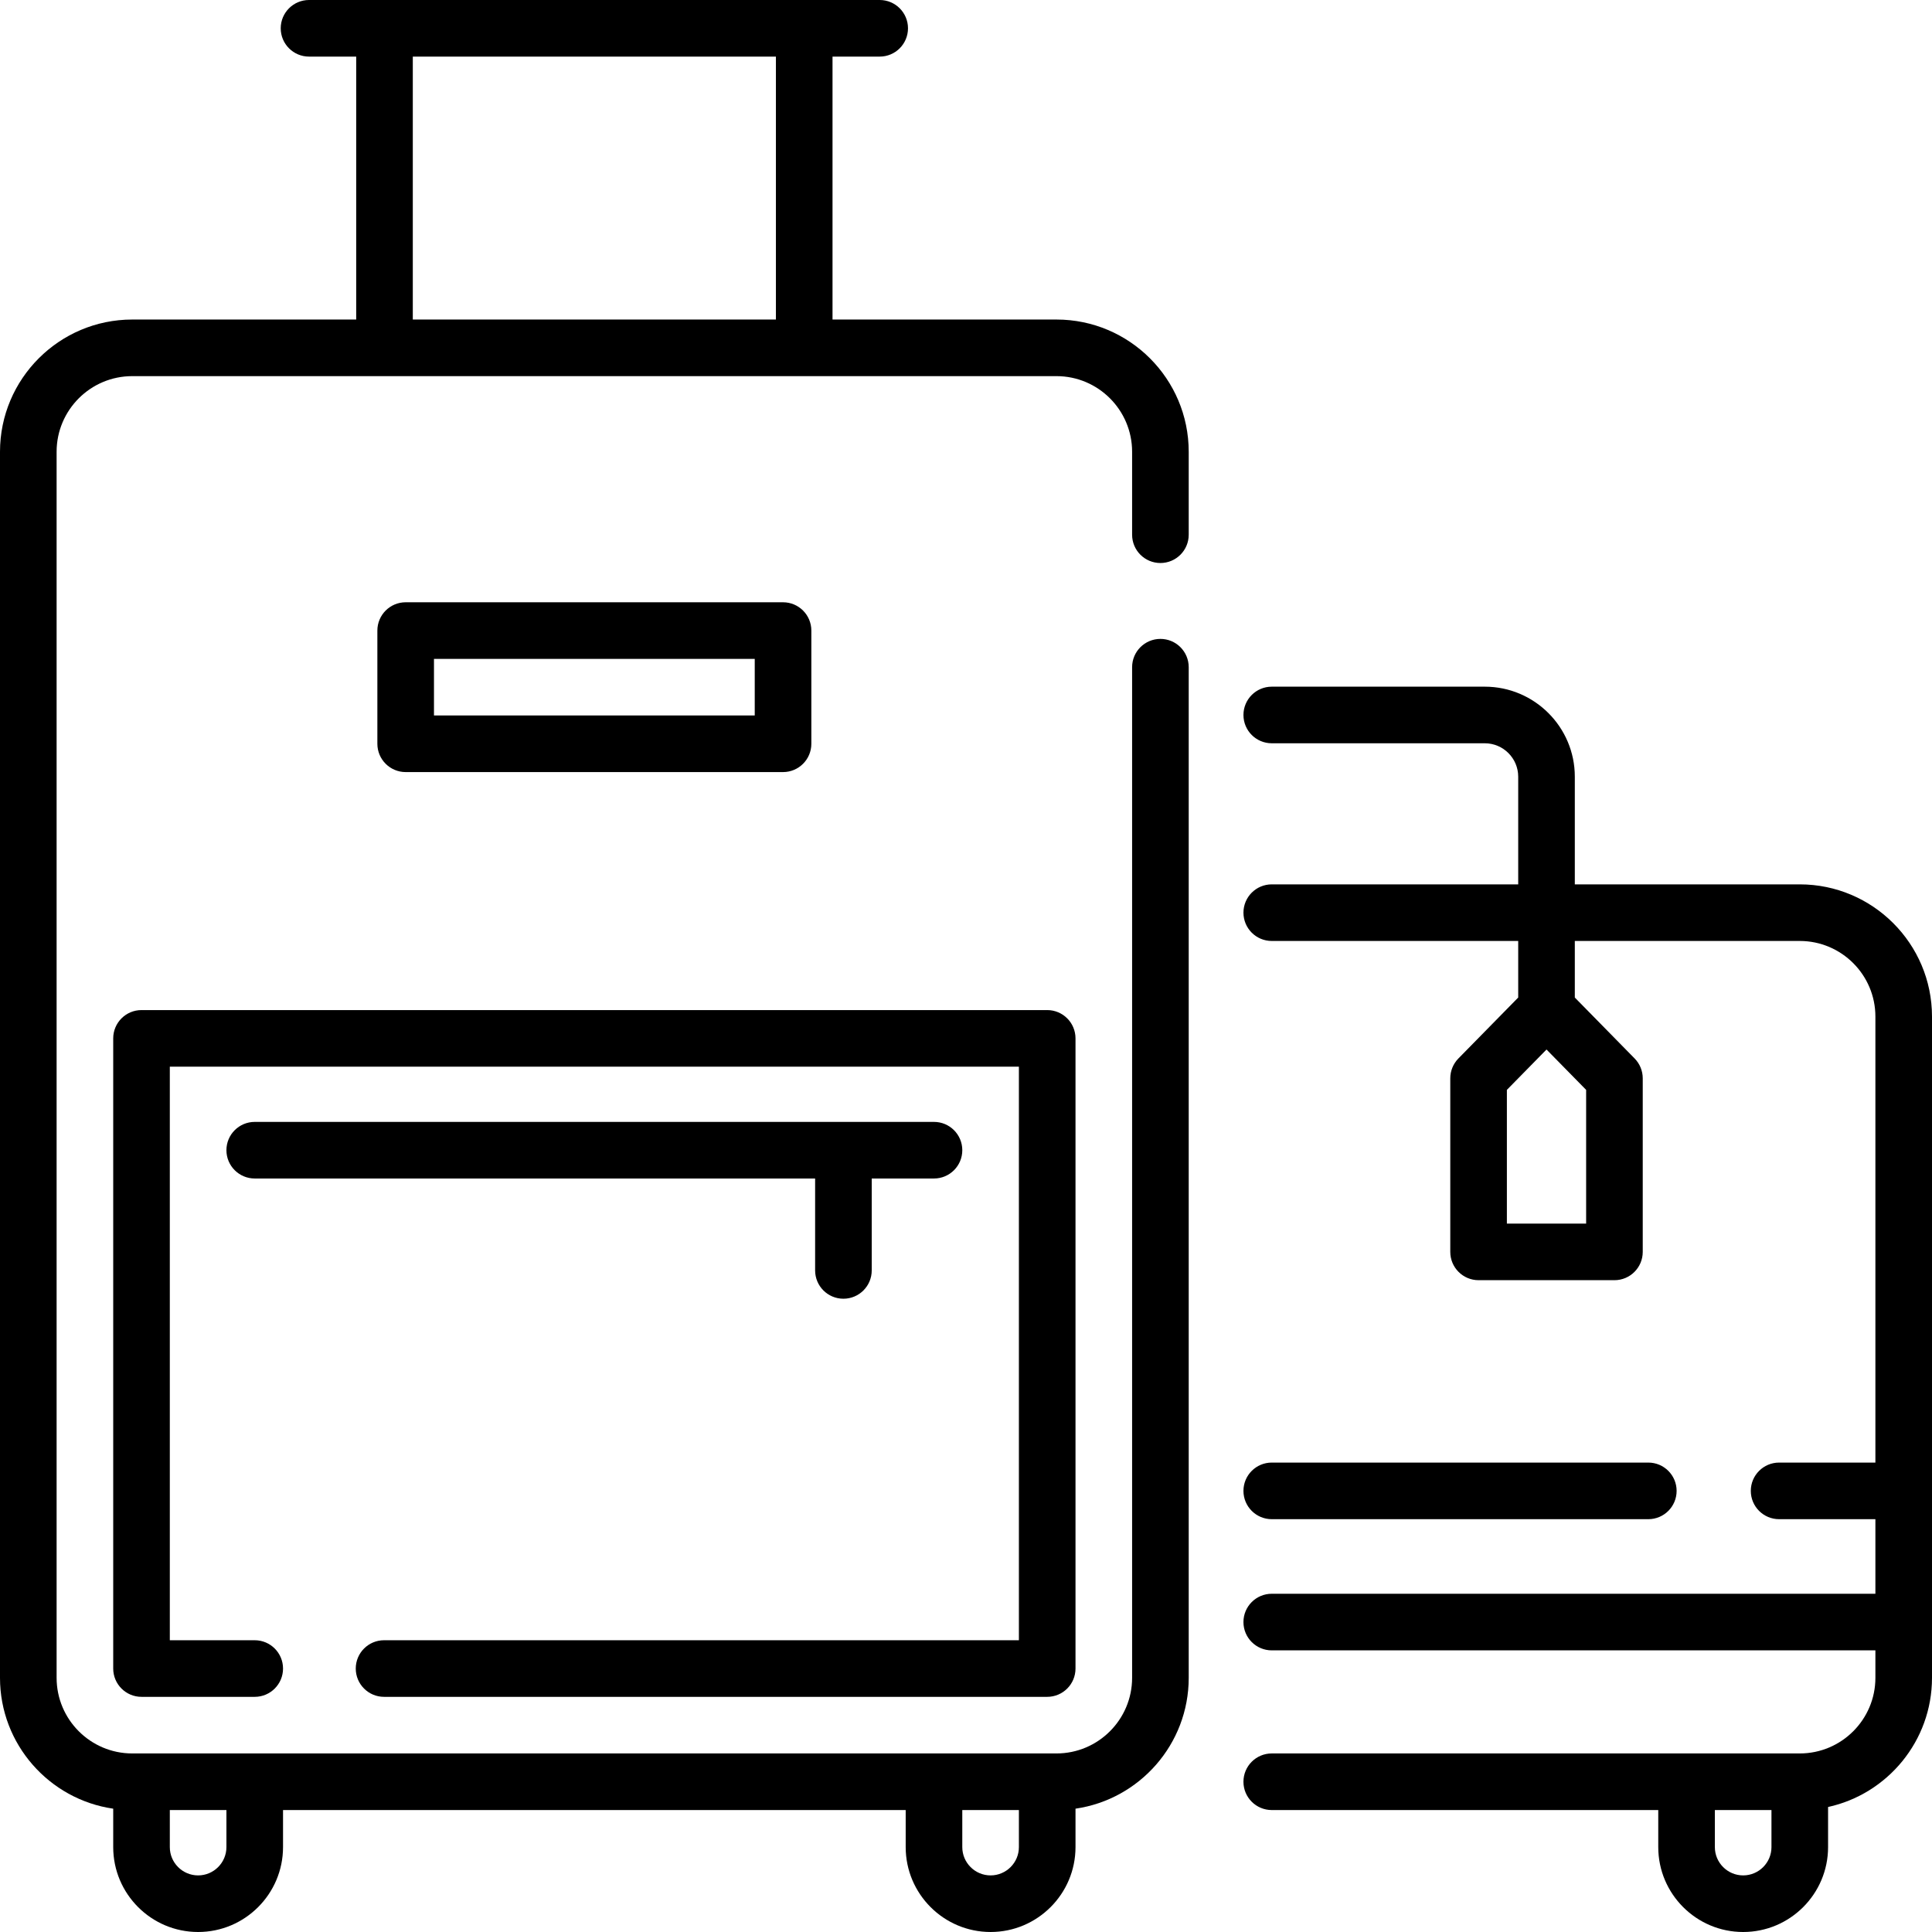
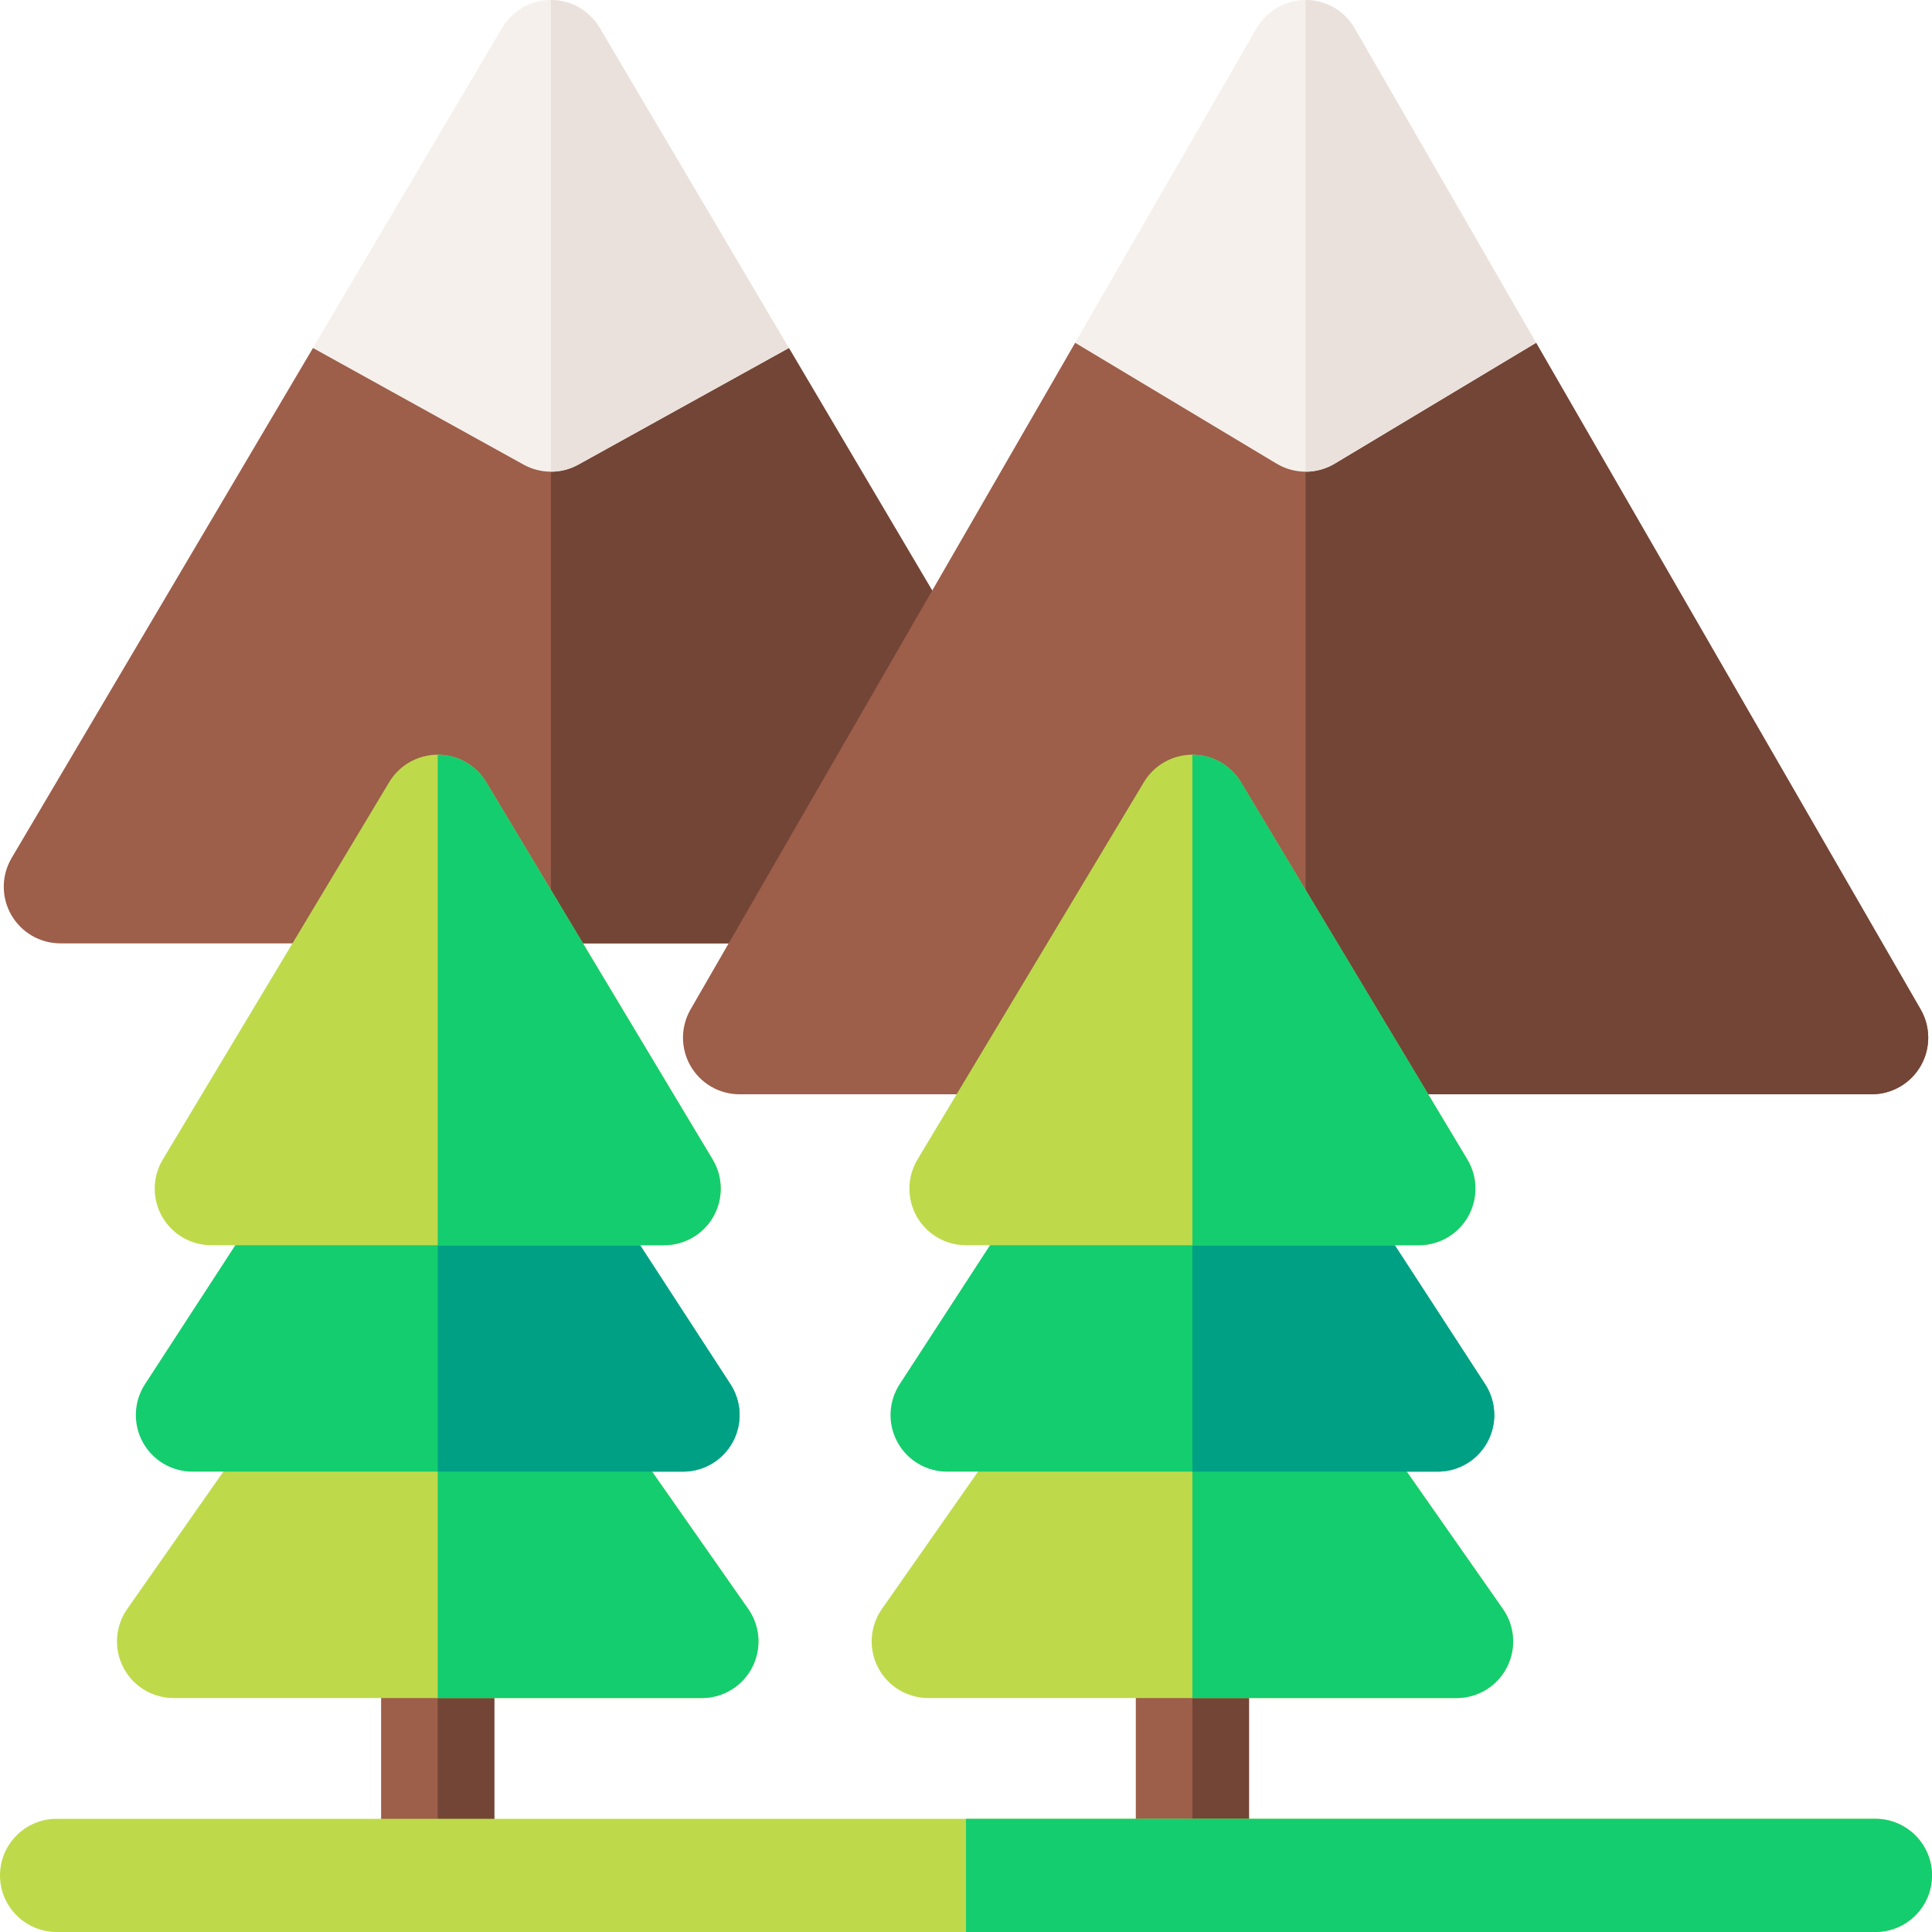
- <svg xmlns="http://www.w3.org/2000/svg" id="Layer_1" enable-background="new 0 0 512 512" height="512" viewBox="0 0 512 512" width="512">
+ <svg xmlns="http://www.w3.org/2000/svg" id="Capa_1" enable-background="new 0 0 512 512" height="512" viewBox="0 0 512 512" width="512">
  <g>
-     <path d="m279.98 84.681h-59.354v-69.681h12.501c4.142 0 7.501-3.358 7.501-7.5s-3.359-7.5-7.501-7.5h-151.232c-4.142 0-7.501 3.358-7.501 7.5s3.358 7.5 7.501 7.5h12.501v69.681h-59.354c-19.323 0-35.042 15.718-35.042 35.039v324.922c0 17.61 13.059 32.227 30.002 34.677v10.181c0 12.407 10.094 22.5 22.502 22.5s22.502-10.093 22.502-22.5v-9.819h165.011v9.819c0 12.407 10.094 22.5 22.502 22.5 12.407 0 22.502-10.093 22.502-22.5v-10.181c16.943-2.451 30.002-17.067 30.002-34.677v-267.827c0-4.142-3.358-7.5-7.501-7.5s-7.501 3.358-7.501 7.5v267.827c0 11.05-8.99 20.039-20.04 20.039h-244.939c-11.05 0-20.04-8.989-20.04-20.039v-324.922c0-11.05 8.99-20.039 20.04-20.039h244.938c11.051 0 20.04 8.989 20.04 20.039v21.985c0 4.142 3.358 7.5 7.501 7.5s7.501-3.358 7.501-7.5v-21.985c-.001-19.321-15.72-35.039-35.042-35.039zm-9.962 395v9.819c0 4.136-3.365 7.5-7.501 7.5s-7.501-3.364-7.501-7.5v-9.819zm-210.014 0v9.819c0 4.136-3.365 7.5-7.501 7.5s-7.5-3.364-7.5-7.5v-9.819zm49.393-464.681h96.228v69.681h-96.228z" />
-     <path d="m101.78 449.681h175.739c4.143 0 7.501-3.358 7.501-7.5v-167c0-4.142-3.358-7.5-7.501-7.5h-240.016c-4.142 0-7.501 3.358-7.501 7.5v167c0 4.142 3.358 7.5 7.501 7.5h30.002c4.142 0 7.501-3.358 7.501-7.5s-3.358-7.5-7.501-7.5h-22.502v-152h225.015v152h-168.238c-4.142 0-7.501 3.358-7.501 7.5s3.359 7.5 7.501 7.5z" />
-     <path d="m223.516 344.176c4.142 0 7.501-3.358 7.501-7.5v-24.361h16.501c4.143 0 7.501-3.358 7.501-7.5s-3.358-7.5-7.501-7.5h-180.013c-4.142 0-7.501 3.358-7.501 7.5s3.358 7.5 7.501 7.5h148.51v24.361c0 4.142 3.358 7.5 7.501 7.5z" />
-     <path d="m207.514 204.609c4.142 0 7.501-3.358 7.501-7.5v-30c0-4.142-3.358-7.5-7.501-7.5h-100.007c-4.142 0-7.501 3.358-7.501 7.5v30c0 4.142 3.358 7.5 7.501 7.5zm-92.506-30h85.006v15h-85.006z" />
-     <path d="m476.958 234.366h-59.616v-28.533c0-13.155-10.703-23.857-23.859-23.857h-56.455c-4.143 0-7.501 3.358-7.501 7.5s3.358 7.5 7.501 7.5h56.455c4.884 0 8.858 3.974 8.858 8.857v28.533h-65.313c-4.143 0-7.501 3.358-7.501 7.5s3.358 7.5 7.501 7.5h65.313v14.994l-15.854 16.149c-1.376 1.402-2.148 3.289-2.148 5.254v46c0 4.142 3.358 7.5 7.501 7.5h36.003c4.143 0 7.501-3.358 7.501-7.5v-46c0-1.965-.772-3.852-2.148-5.254l-15.854-16.149v-14.994h59.616c11.051 0 20.041 8.989 20.041 20.039v118.194h-25.517c-4.143 0-7.501 3.358-7.501 7.5s3.358 7.5 7.501 7.5h25.517v19.764h-159.972c-4.143 0-7.501 3.358-7.501 7.5s3.358 7.5 7.501 7.5h159.972v7.28c0 11.05-8.991 20.039-20.041 20.039h-139.931c-4.143 0-7.501 3.358-7.501 7.5s3.358 7.5 7.501 7.5h102.428v9.819c0 12.407 10.094 22.5 22.502 22.5s22.502-10.093 22.502-22.5v-10.627c15.73-3.444 27.541-17.485 27.541-34.232v-175.237c0-19.321-15.72-35.039-35.042-35.039zm-56.617 89.897h-21.001v-35.434l10.501-10.696 10.501 10.696v35.434zm49.116 165.237c0 4.136-3.365 7.5-7.501 7.5s-7.501-3.364-7.501-7.5v-9.819h15.001v9.819z" />
-     <path d="m337.027 402.599h99.794c4.143 0 7.501-3.358 7.501-7.5s-3.358-7.5-7.501-7.5h-99.794c-4.143 0-7.501 3.358-7.501 7.5s3.358 7.5 7.501 7.5z" />
+     <g>
+       <path d="m288.914 227.369-79.858-135.145h-126.112l-79.858 135.145c-2.74 4.637-2.784 10.387-.114 15.065 2.669 4.678 7.642 7.566 13.028 7.566h260c5.386 0 10.358-2.888 13.028-7.566 2.669-4.678 2.626-10.428-.114-15.065z" fill="#9d5e4a" />
+       <path d="m209.056 92.224h-63.056v157.776h130c5.386 0 10.358-2.888 13.028-7.566 2.669-4.678 2.626-10.428-.114-15.065z" fill="#734536" />
+       <path d="m158.914 7.369c-2.699-4.567-7.609-7.369-12.914-7.369s-10.215 2.802-12.914 7.369l-50.142 84.855 55.788 30.898c2.261 1.252 4.764 1.878 7.268 1.878s5.007-.626 7.268-1.878l55.788-30.898z" fill="#f5f0eb" />
+       <path d="m153.268 123.122 55.788-30.898-50.142-84.855c-2.699-4.567-7.609-7.369-12.914-7.369v125c2.503 0 5.007-.626 7.268-1.878z" fill="#ebe1dc" />
+     </g>
+     <g>
+       <path d="m508.993 267.504-101.917-176.656h-122.151l-101.918 176.656c-2.678 4.641-2.676 10.358.003 14.998 2.68 4.64 7.631 7.498 12.989 7.498h300c5.358 0 10.31-2.858 12.989-7.498 2.681-4.64 2.682-10.356.005-14.998z" fill="#9d5e4a" />
+       <path d="m407.076 90.848h-61.076v199.152h150c5.358 0 10.31-2.858 12.989-7.498 2.68-4.64 2.681-10.356.004-14.998z" fill="#734536" />
+       <path d="m358.993 7.504c-2.68-4.643-7.633-7.504-12.993-7.504s-10.313 2.861-12.993 7.504l-48.082 83.343 53.358 32.015c2.375 1.425 5.047 2.138 7.718 2.138s5.343-.712 7.718-2.138l53.358-32.015z" fill="#f5f0eb" />
+       <path d="m353.718 122.862 53.358-32.015-48.083-83.343c-2.68-4.643-7.633-7.504-12.993-7.504v125c2.671 0 5.343-.712 7.718-2.138z" fill="#ebe1dc" />
+     </g>
+     <path d="m116 420c-8.284 0-15 6.716-15 15v62h30v-62c0-8.284-6.716-15-15-15z" fill="#9d5e4a" />
+     <path d="m131 497v-62c0-8.284-6.716-15-15-15v77z" fill="#734536" />
+     <path d="m186 450h-140c-5.593 0-10.722-3.112-13.305-8.073s-2.191-10.947 1.016-15.529l42-60c2.808-4.01 7.394-6.398 12.289-6.398h56c4.895 0 9.481 2.388 12.289 6.398l42 60c3.208 4.582 3.599 10.568 1.016 15.529s-7.712 8.073-13.305 8.073z" fill="#beda4b" />
+     <path d="m156.289 366.398c-2.808-4.01-7.394-6.398-12.289-6.398h-28v90h70c5.593 0 10.722-3.112 13.305-8.073s2.191-10.947-1.016-15.529z" fill="#14cd6e" />
+     <path d="m181 390h-130c-5.5 0-10.56-3.011-13.184-7.845-2.624-4.835-2.391-10.718.607-15.33l39-60c2.767-4.257 7.5-6.825 12.577-6.825h52c5.077 0 9.81 2.568 12.577 6.825l39 60c2.998 4.612 3.231 10.495.607 15.33-2.624 4.834-7.684 7.845-13.184 7.845z" fill="#14cd6e" />
+     <path d="m154.577 306.825c-2.767-4.257-7.5-6.825-12.577-6.825h-26v90h65c5.5 0 10.56-3.011 13.184-7.845 2.624-4.835 2.391-10.718-.607-15.33z" fill="#00a084" />
+     <path d="m176 330h-120c-5.404 0-10.391-2.907-13.053-7.609s-2.589-10.474.191-15.108l60-100c2.711-4.518 7.593-7.283 12.862-7.283s10.151 2.765 12.862 7.283l60 100c2.78 4.634 2.854 10.405.191 15.108s-7.649 7.609-13.053 7.609z" fill="#beda4b" />
+     <path d="m176 330c5.404 0 10.391-2.907 13.053-7.609s2.589-10.474-.191-15.108l-60-100c-2.711-4.518-7.593-7.283-12.862-7.283v130z" fill="#14cd6e" />
+     <path d="m316 420c-8.284 0-15 6.716-15 15v62h30v-62c0-8.284-6.716-15-15-15z" fill="#9d5e4a" />
+     <path d="m331 497v-62c0-8.284-6.716-15-15-15v77z" fill="#734536" />
+     <path d="m386 450h-140c-5.593 0-10.722-3.112-13.305-8.073s-2.191-10.947 1.016-15.529l42-60c2.807-4.01 7.394-6.398 12.288-6.398h56c4.895 0 9.481 2.388 12.288 6.398l42 60c3.208 4.582 3.6 10.568 1.017 15.529s-7.711 8.073-13.304 8.073z" fill="#beda4b" />
+     <path d="m356.288 366.398c-2.807-4.01-7.393-6.398-12.288-6.398h-28v90h70c5.593 0 10.722-3.112 13.305-8.073s2.191-10.947-1.017-15.529z" fill="#14cd6e" />
+     <path d="m381 390h-130c-5.5 0-10.56-3.011-13.184-7.845-2.624-4.835-2.391-10.718.607-15.33l39-60c2.767-4.257 7.5-6.825 12.577-6.825h52c5.077 0 9.81 2.568 12.576 6.825l39 60c2.998 4.612 3.231 10.495.607 15.33-2.623 4.834-7.682 7.845-13.183 7.845z" fill="#14cd6e" />
+     <path d="m354.576 306.825c-2.766-4.257-7.499-6.825-12.576-6.825h-26v90h65c5.501 0 10.56-3.011 13.184-7.845 2.624-4.835 2.391-10.718-.607-15.33z" fill="#00a084" />
+     <path d="m376 330h-120c-5.404 0-10.391-2.907-13.053-7.609s-2.589-10.474.191-15.108l60-100c2.711-4.518 7.593-7.283 12.862-7.283s10.151 2.765 12.862 7.283l60 100c2.78 4.634 2.854 10.405.19 15.108-2.661 4.702-7.648 7.609-13.052 7.609z" fill="#beda4b" />
+     <path d="m376 330c5.404 0 10.391-2.907 13.053-7.609 2.663-4.703 2.59-10.474-.19-15.108l-60-100c-2.712-4.518-7.594-7.283-12.863-7.283v130z" fill="#14cd6e" />
+     <g>
+       <path d="m496.971 512h-481.942c-8.3 0-15.029-6.716-15.029-15s6.729-15 15.029-15h481.941c8.301 0 15.029 6.716 15.029 15s-6.728 15-15.028 15z" fill="#beda4b" />
+       <path d="m496.971 482h-240.971v30h240.971c8.301 0 15.029-6.716 15.029-15s-6.729-15-15.029-15z" fill="#14cd6e" />
+     </g>
  </g>
</svg>
